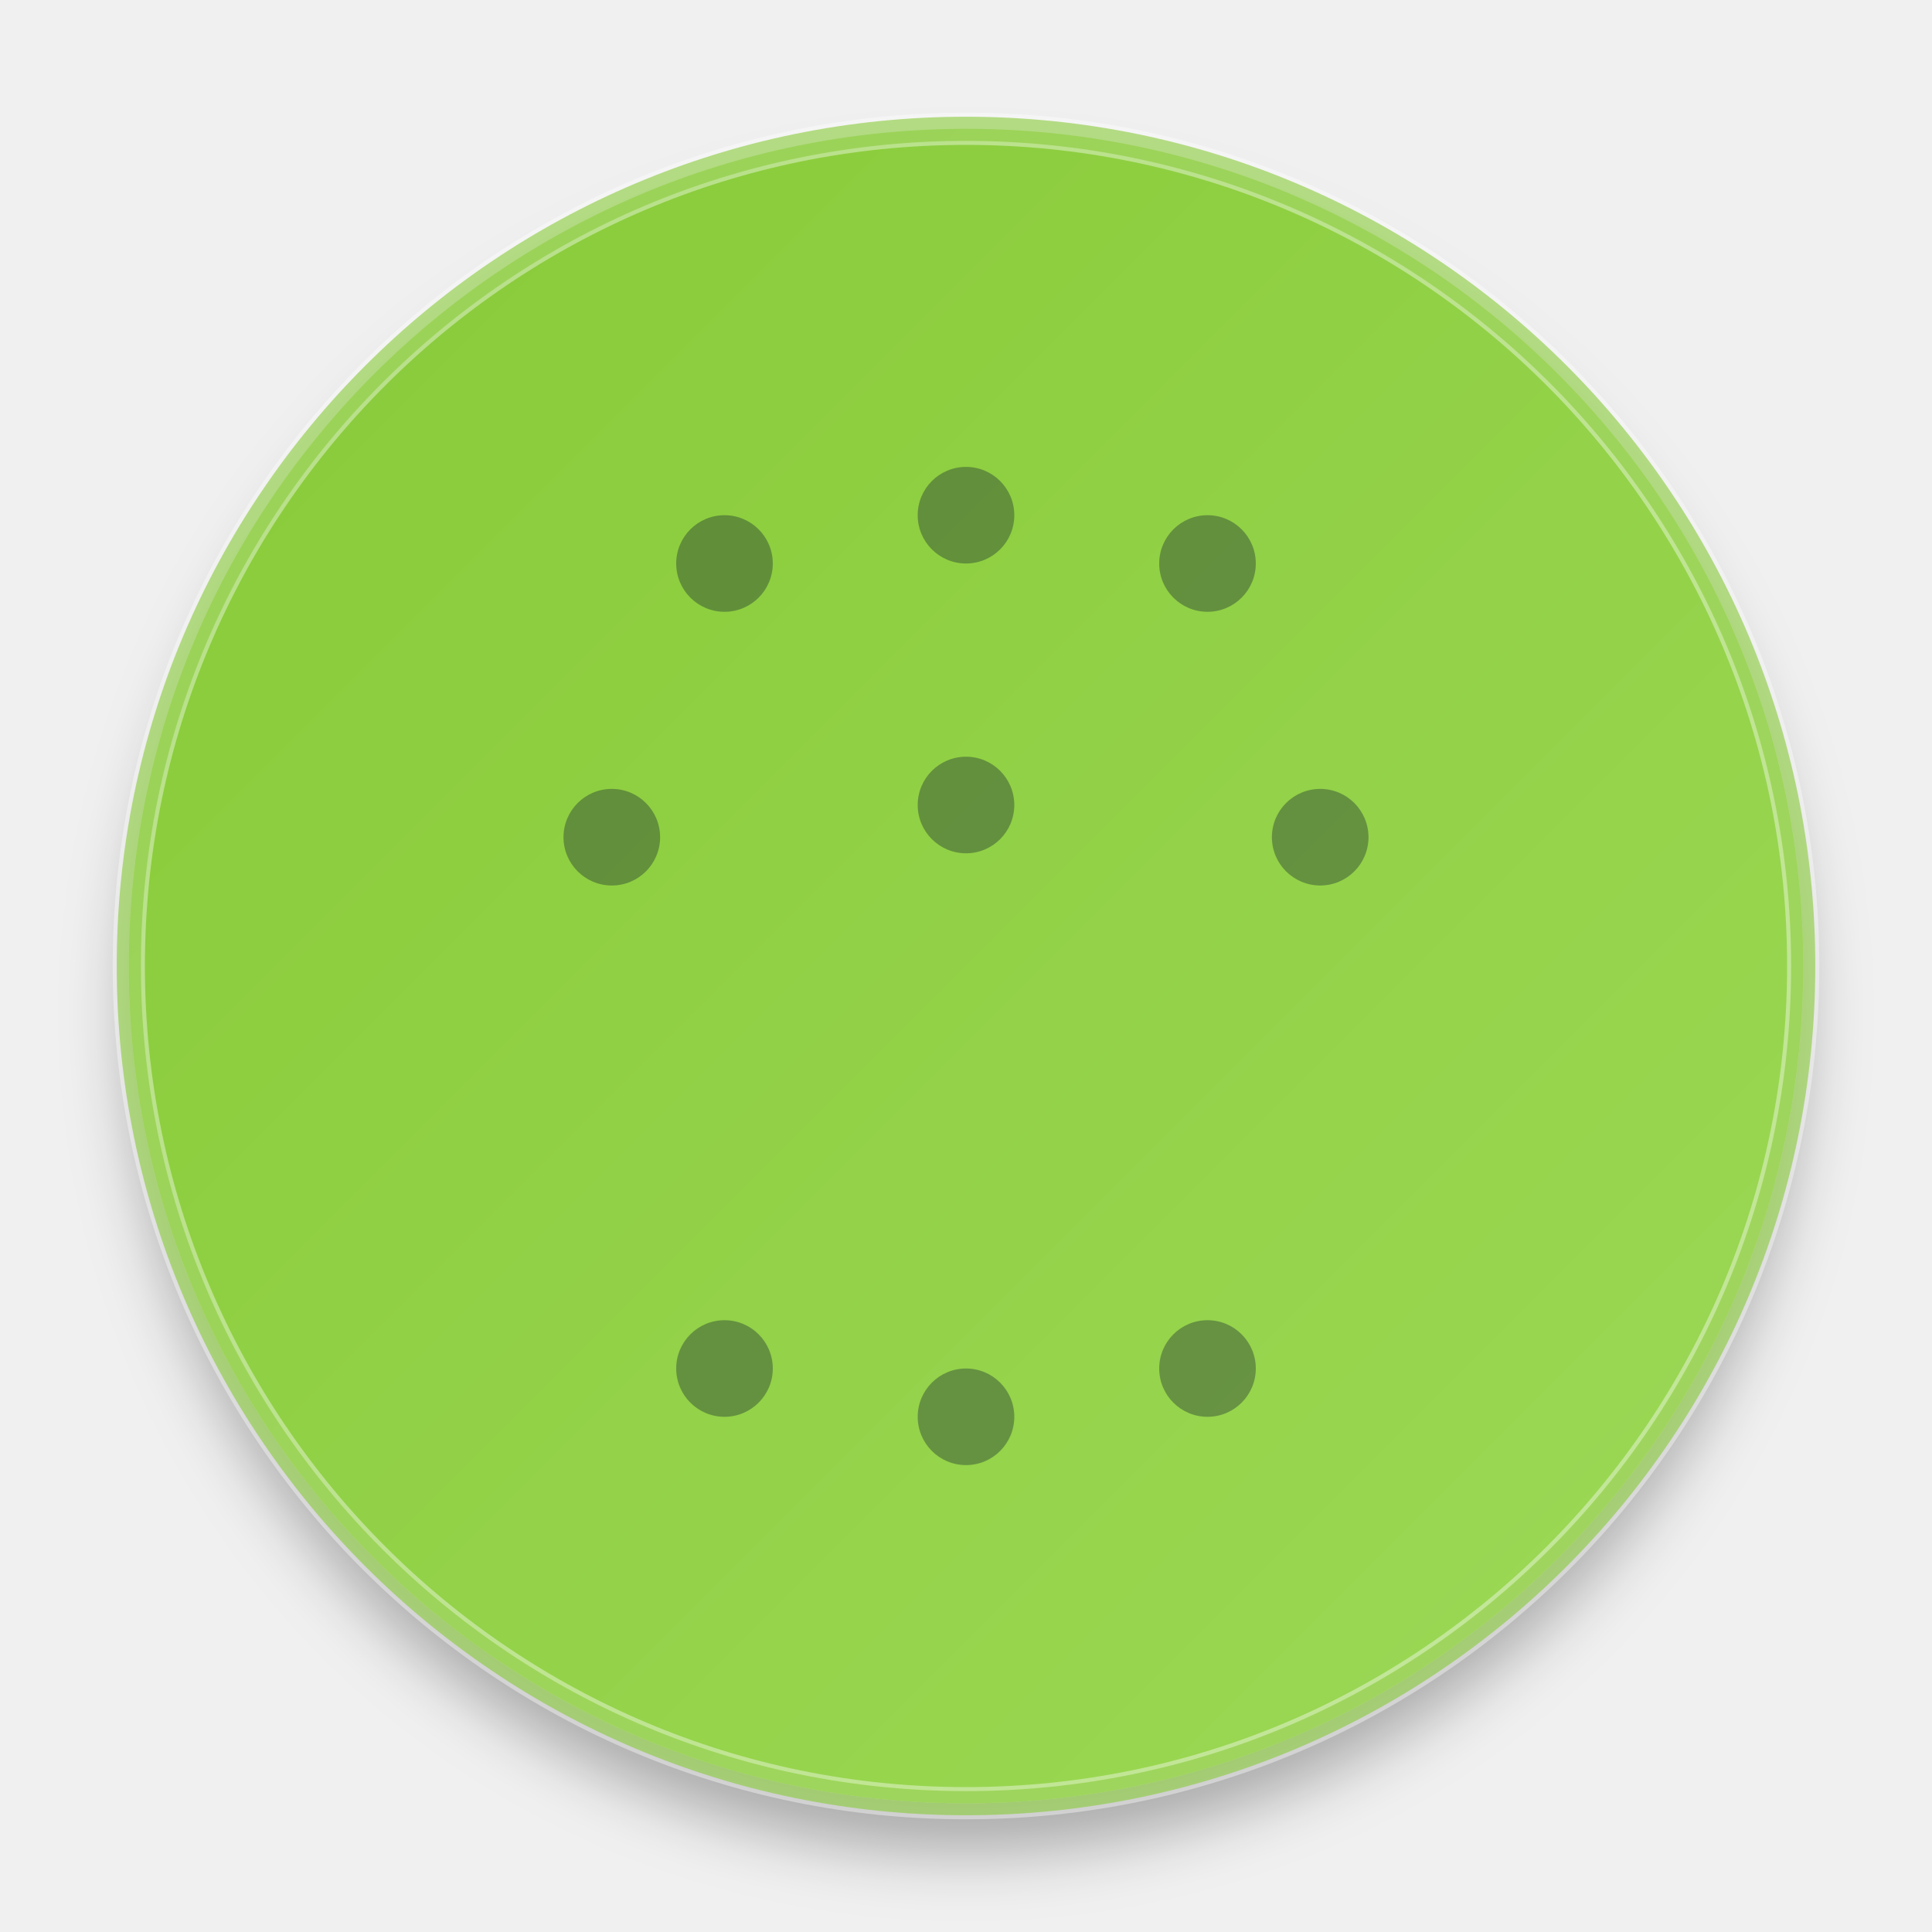
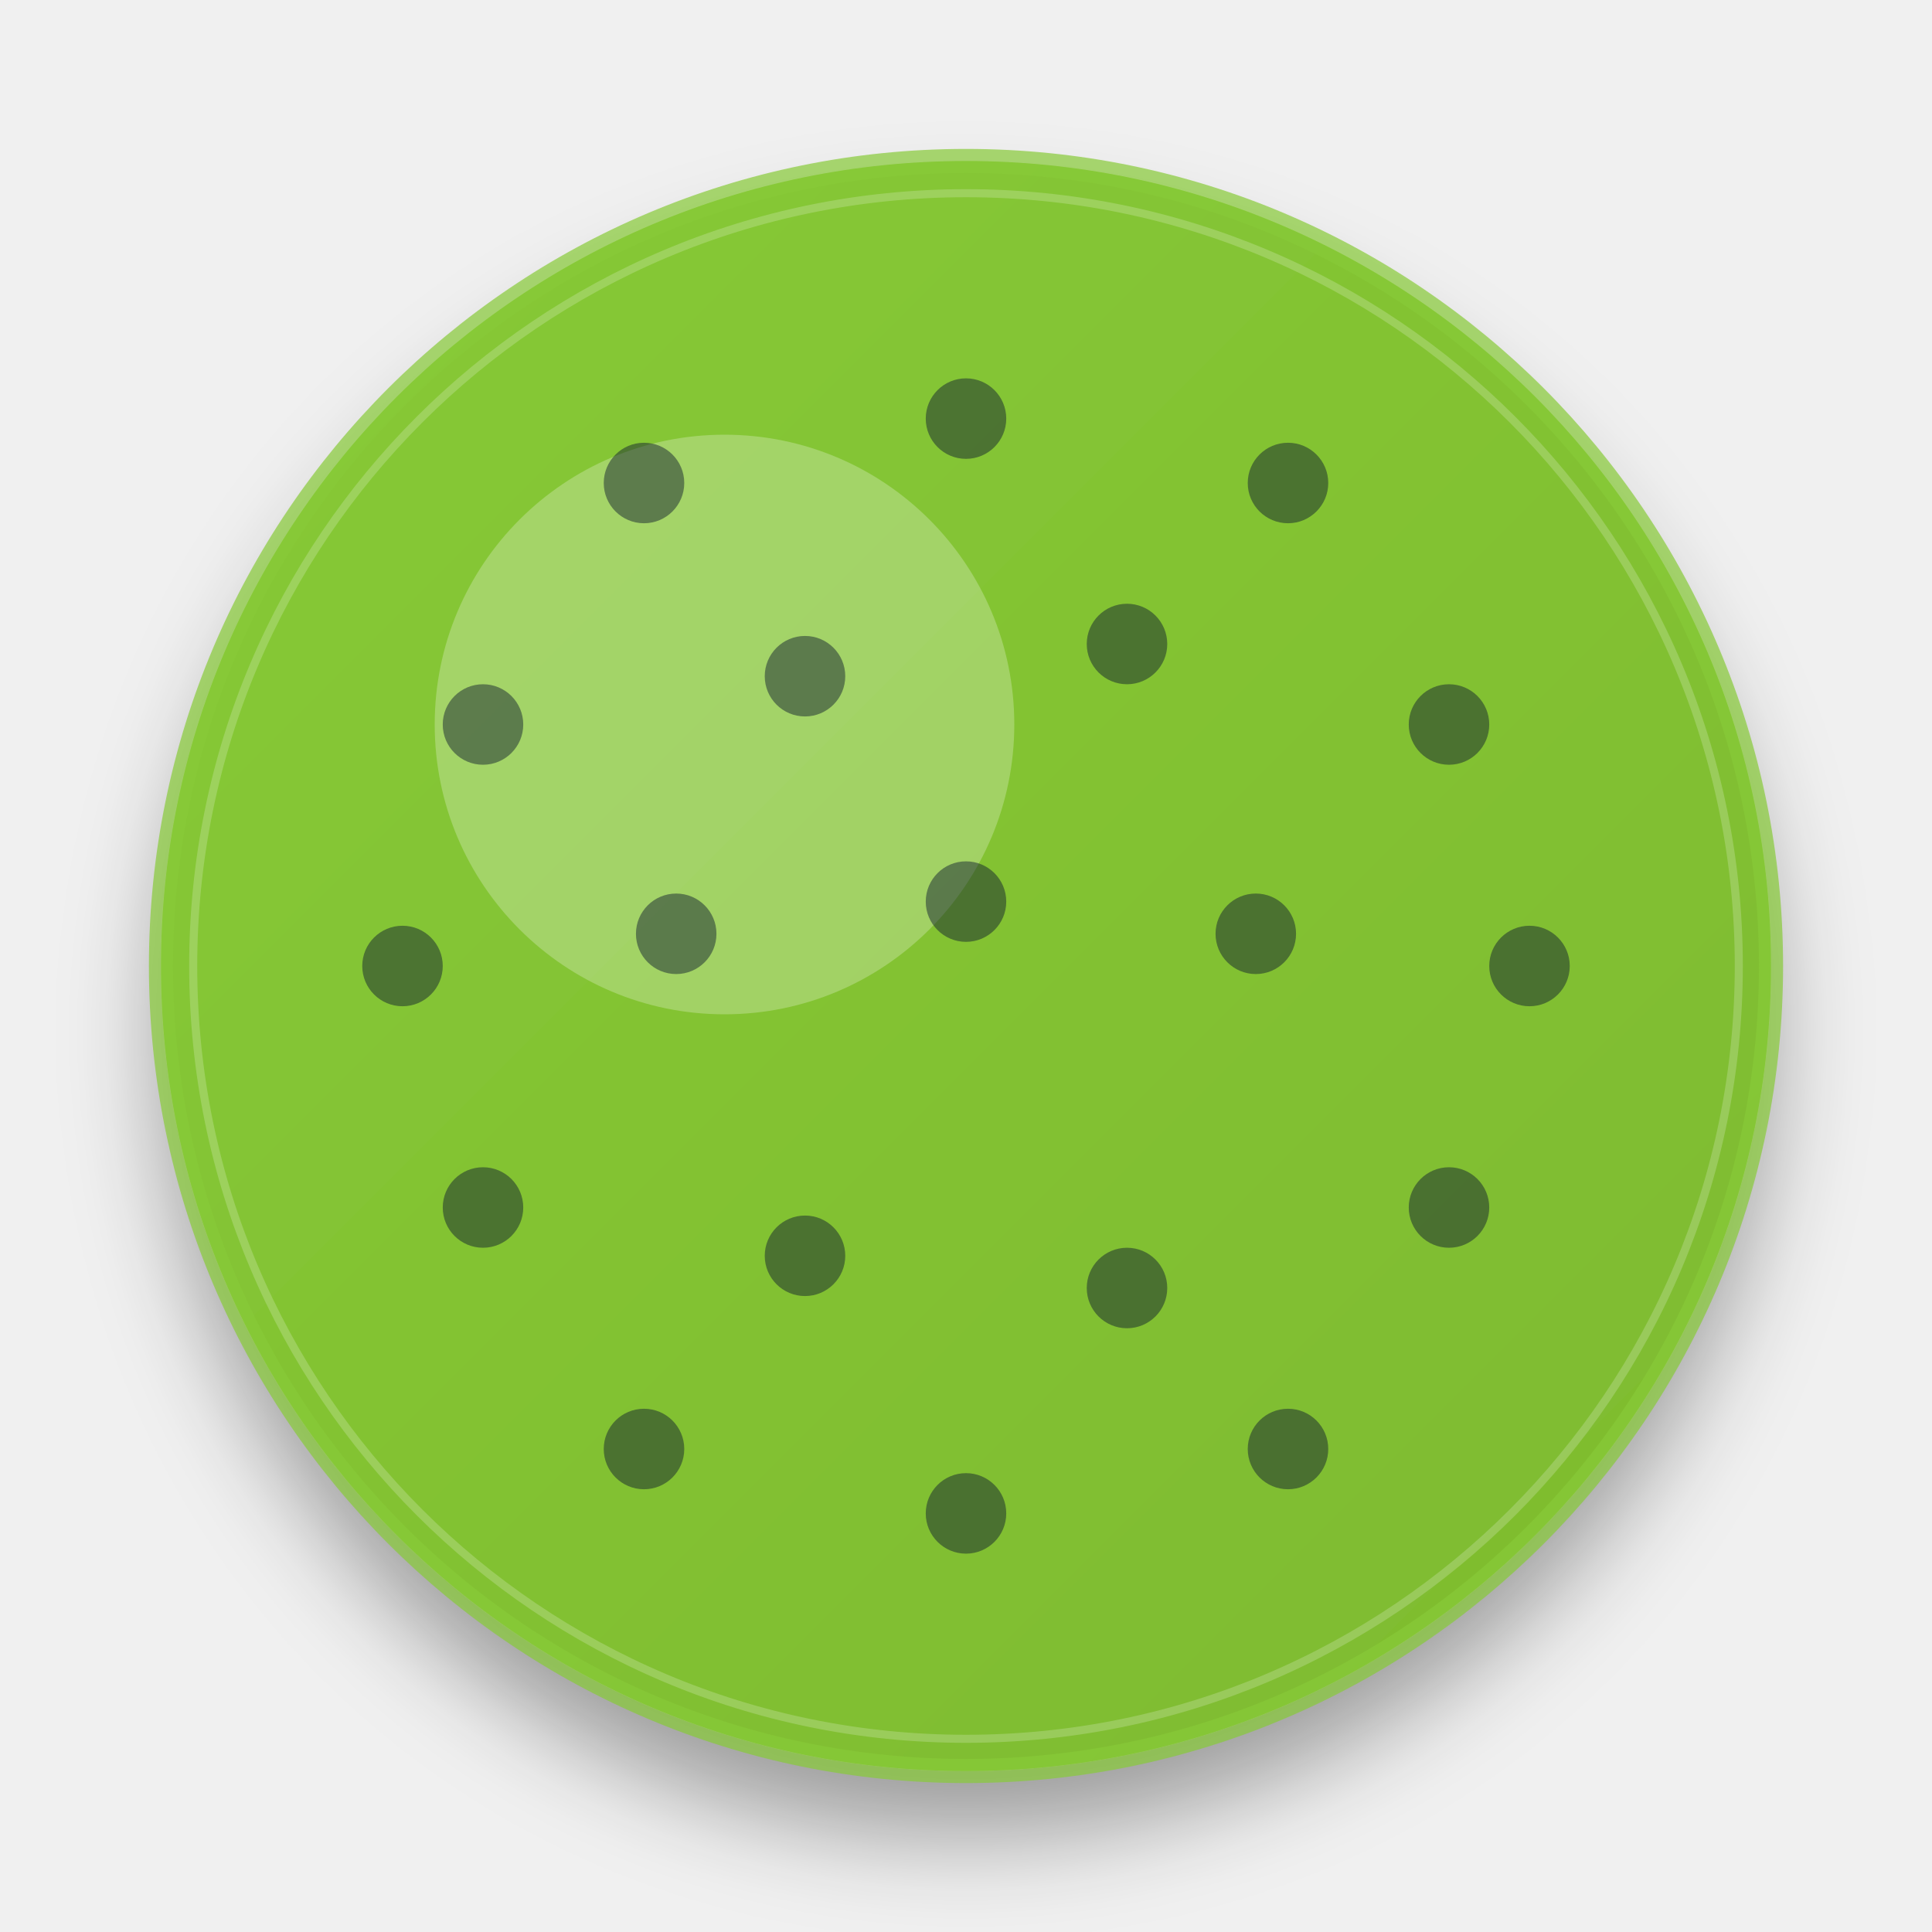
<svg xmlns="http://www.w3.org/2000/svg" viewBox="0 0 120 120">
  <defs>
    <linearGradient id="pbGrad" x1="0%" y1="0%" x2="100%" y2="100%">
      <stop offset="0%" style="stop-color:#87ca37;stop-opacity:1" />
-       <stop offset="100%" style="stop-color:#9dd957;stop-opacity:1" />
+       <stop offset="100%" style="stop-color:#7eba2e;stop-opacity:1" />
    </linearGradient>
    <filter id="pbShadow">
-       <feDropShadow dx="0" dy="3" stdDeviation="2" flood-opacity="0.3" />
+       <feDropShadow dx="0" dy="4" stdDeviation="3" flood-opacity="0.35" />
    </filter>
  </defs>
-   <circle cx="60" cy="60" r="52" fill="url(#pbGrad)" filter="url(#pbShadow)" />
-   <circle cx="60" cy="60" r="52" fill="none" stroke="#fff" stroke-width="2" opacity="0.4" />
-   <g opacity="0.5" fill="rgba(15,27,45,0.7)">
-     <circle cx="45" cy="35" r="3" />
-     <circle cx="60" cy="32" r="3" />
-     <circle cx="75" cy="35" r="3" />
-     <circle cx="38" cy="52" r="3" />
-     <circle cx="60" cy="50" r="3" />
-     <circle cx="82" cy="52" r="3" />
-     <circle cx="45" cy="85" r="3" />
-     <circle cx="60" cy="88" r="3" />
-     <circle cx="75" cy="85" r="3" />
+   <circle cx="60" cy="60" r="50" fill="url(#pbGrad)" filter="url(#pbShadow)" />
+   <ellipse cx="45" cy="45" rx="18" ry="18" fill="#fff" opacity="0.25" />
+   <g opacity="0.6" fill="rgba(15,27,45,0.8)">
+     <circle cx="40" cy="30" r="2.5" />
+     <circle cx="60" cy="26" r="2.5" />
+     <circle cx="80" cy="30" r="2.5" />
+     <circle cx="30" cy="45" r="2.5" />
+     <circle cx="50" cy="42" r="2.5" />
+     <circle cx="70" cy="40" r="2.5" />
+     <circle cx="90" cy="45" r="2.5" />
+     <circle cx="25" cy="60" r="2.5" />
+     <circle cx="42" cy="58" r="2.5" />
+     <circle cx="60" cy="56" r="2.5" />
+     <circle cx="78" cy="58" r="2.5" />
+     <circle cx="95" cy="60" r="2.5" />
+     <circle cx="30" cy="75" r="2.5" />
+     <circle cx="50" cy="78" r="2.5" />
+     <circle cx="70" cy="80" r="2.5" />
+     <circle cx="90" cy="75" r="2.5" />
+     <circle cx="40" cy="90" r="2.5" />
+     <circle cx="60" cy="94" r="2.5" />
+     <circle cx="80" cy="90" r="2.5" />
  </g>
-   <circle cx="60" cy="60" r="52" fill="none" stroke="#87ca37" stroke-width="1.5" opacity="0.6" />
+   <circle cx="60" cy="60" r="50" fill="none" stroke="#87ca37" stroke-width="1.5" opacity="0.7" />
+   <circle cx="60" cy="60" r="48" fill="none" stroke="#fff" stroke-width="0.5" opacity="0.2" />
</svg>
